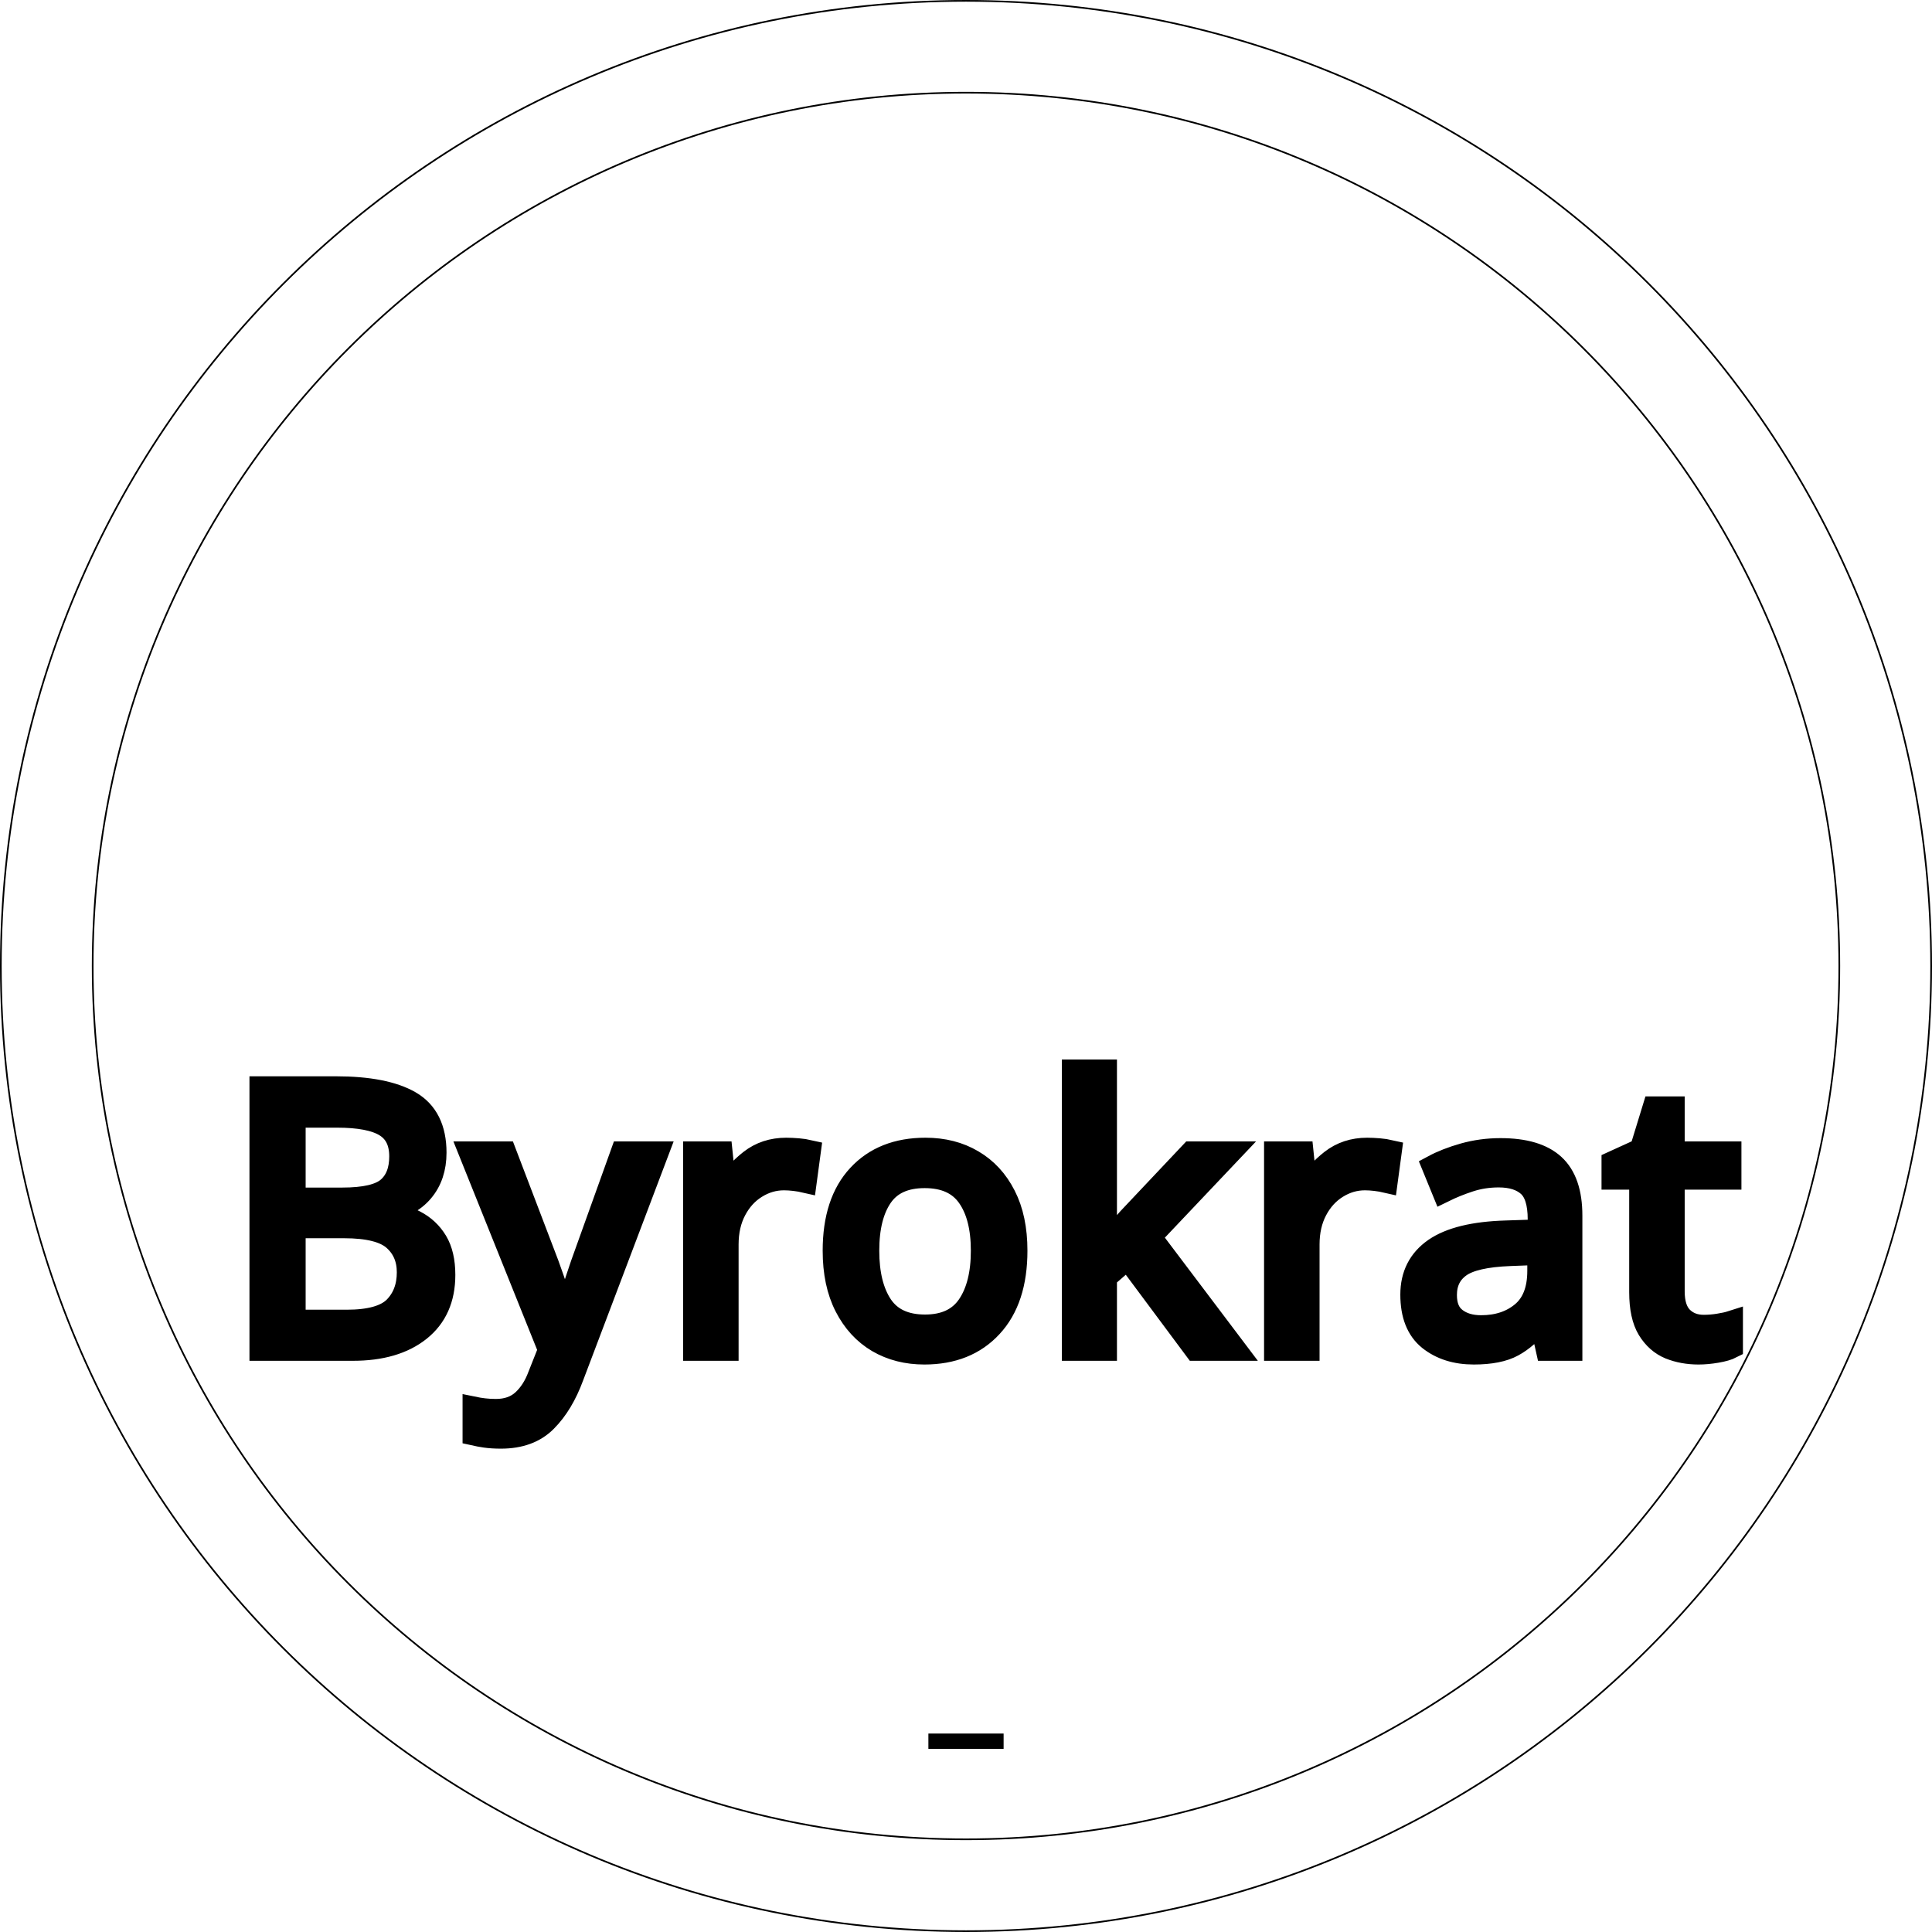
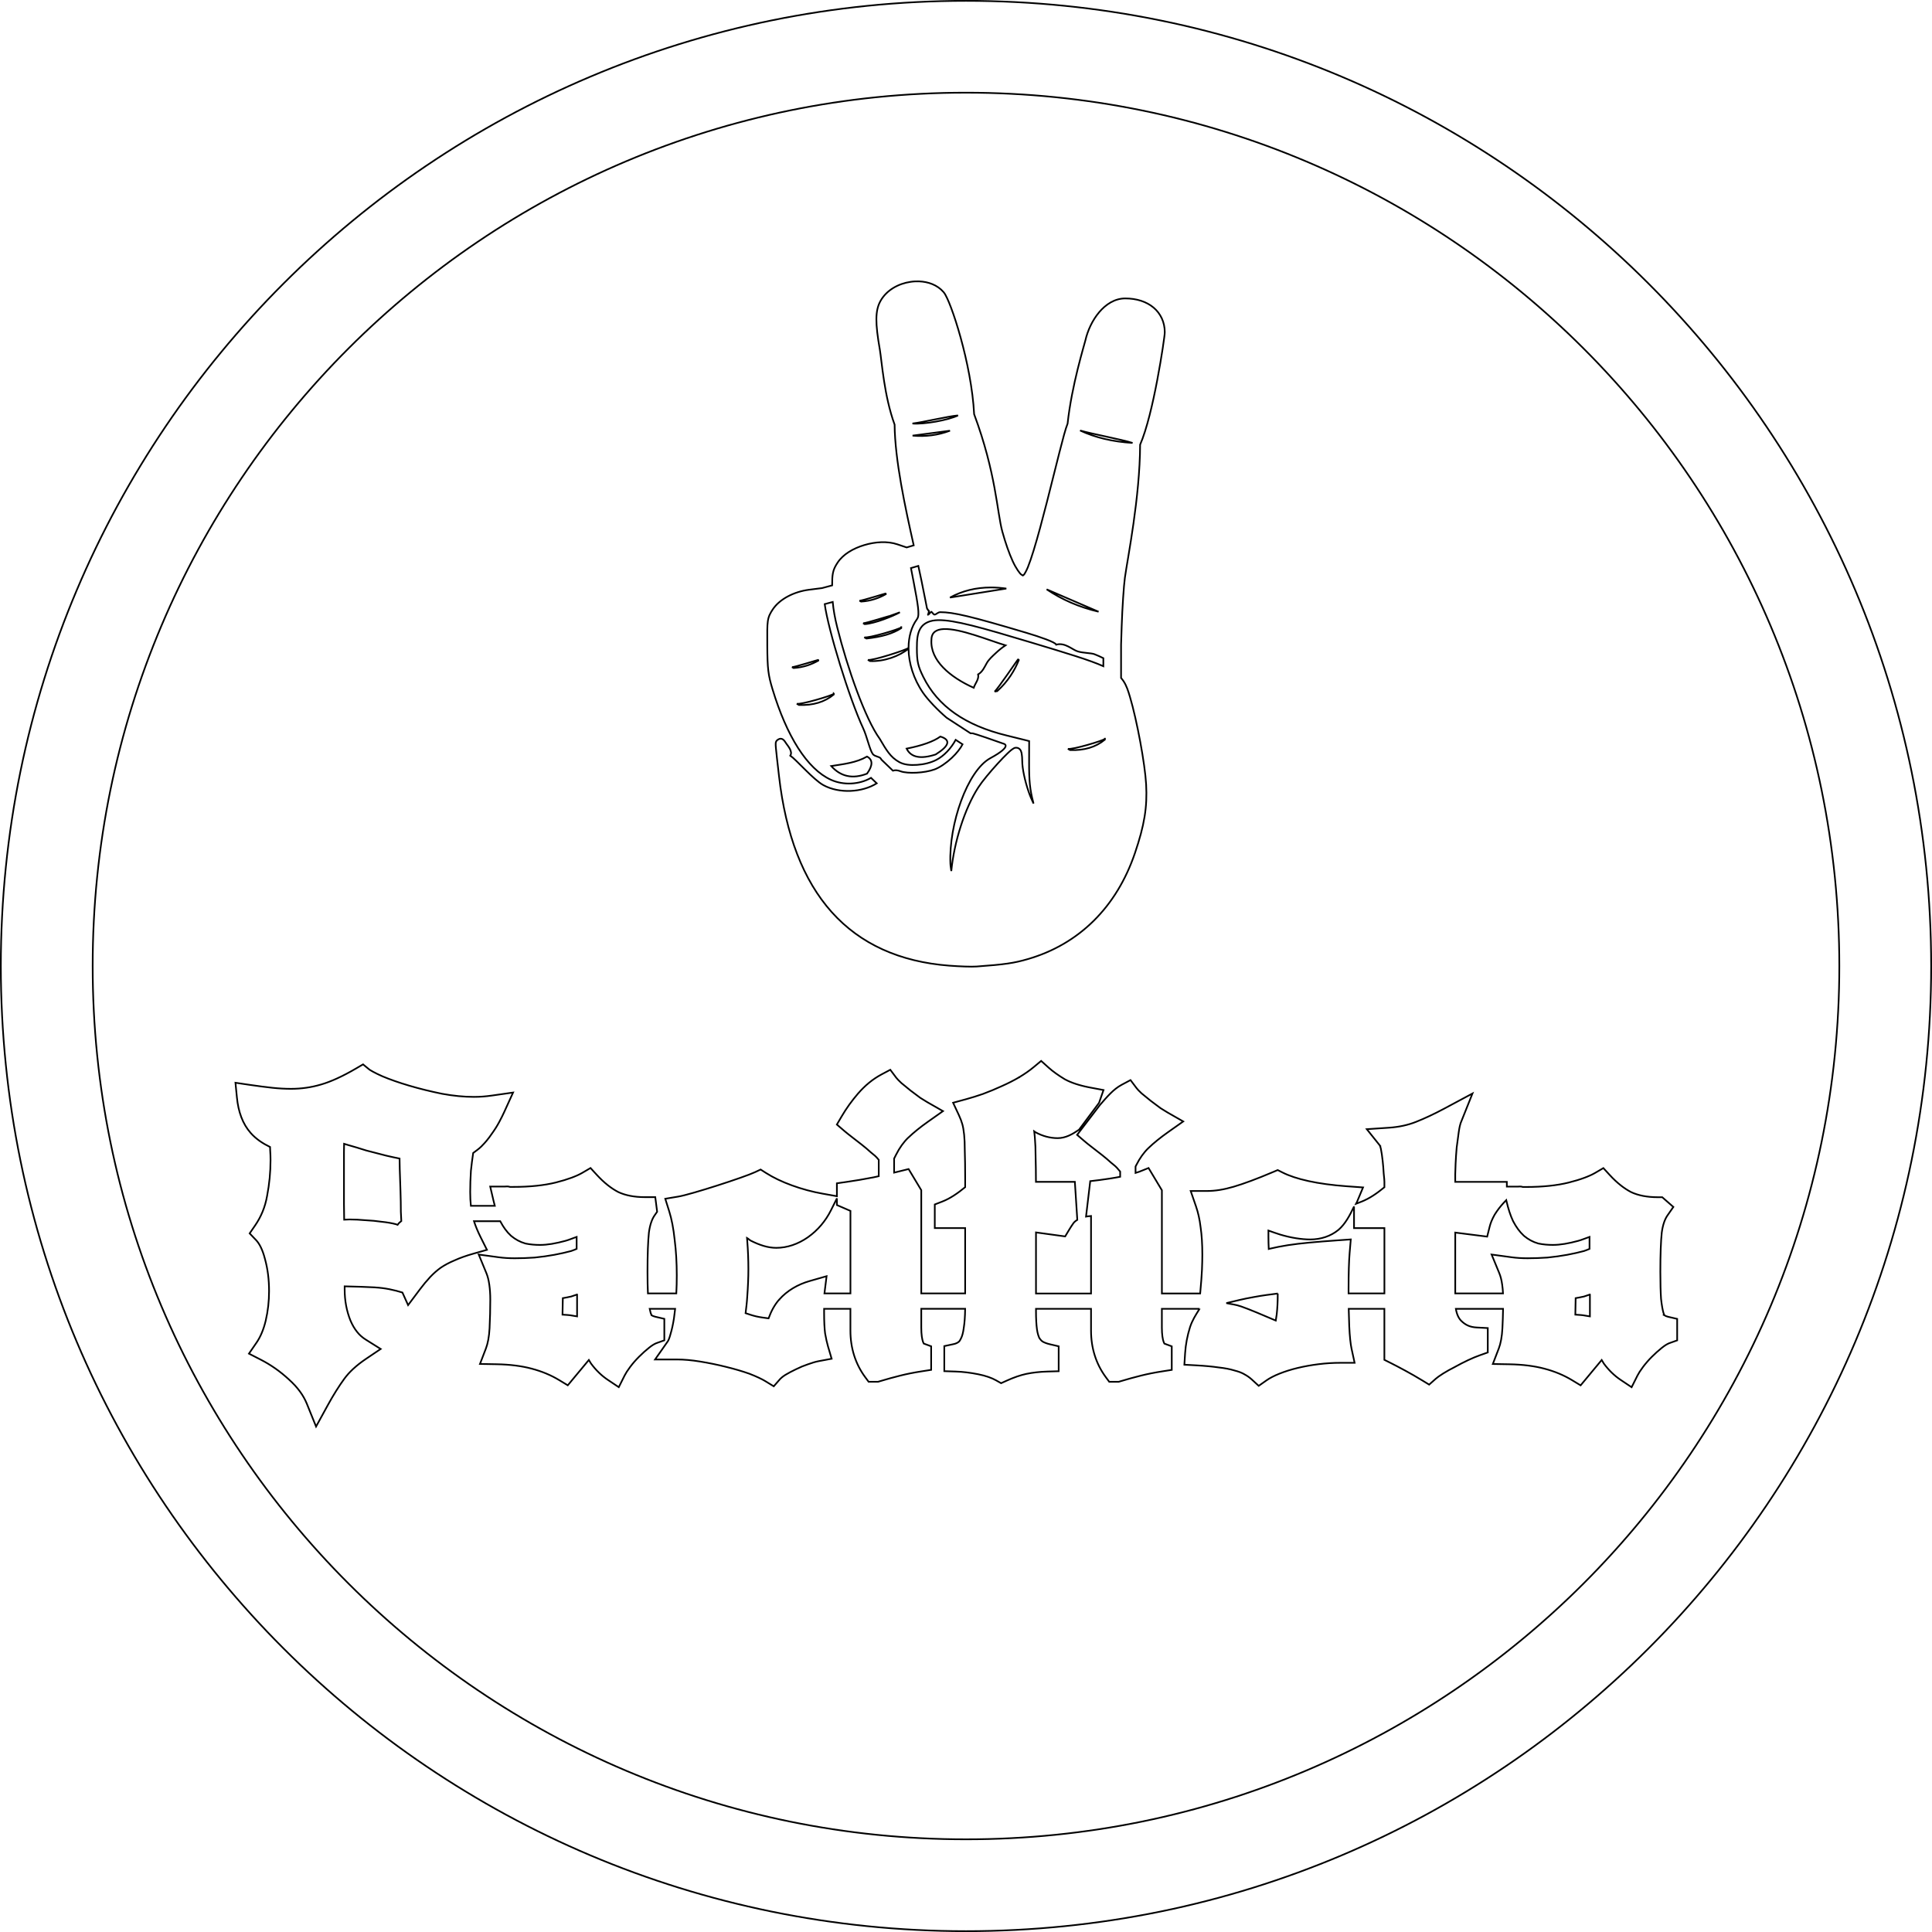
<svg xmlns="http://www.w3.org/2000/svg" version="1.2" viewBox="0 0 219.213 219.213" width="58mm" height="58mm" id="svg1" xml:space="preserve">
  <defs id="defs1">
    <clipPath clipPathUnits="userSpaceOnUse" id="cp1">
      <path d="m 275.5,535.5 c -143.78,0 -260,-116.22 -260,-260 0,-143.78 116.22,-260 260,-260 143.78,0 260,116.22 260,260 0,143.78 -116.22,260 -260,260 z" id="path1" />
    </clipPath>
  </defs>
  <style id="style1">
		tspan { white-space:pre } 
		.s0 { fill: none;stroke: #ff0000;stroke-miterlimit:100 } 
	</style>
  <g id="layer2">
    <g id="layer4" style="display:inline">
      <path id="path2" style="fill:none;stroke:#000000;stroke-width:0.189" d="M 219.118,109.606 A 109.512,109.512 0 0 1 109.606,219.118 109.512,109.512 0 0 1 0.095,109.606 109.512,109.512 0 0 1 109.606,0.095 109.512,109.512 0 0 1 219.118,109.606 Z" />
      <path id="circle2" style="fill:none;stroke:#000000;stroke-width:0.189" d="M 208.697,109.606 A 99.091,99.091 0 0 1 109.606,208.697 99.091,99.091 0 0 1 10.515,109.606 99.091,99.091 0 0 1 109.606,10.515 99.091,99.091 0 0 1 208.697,109.606 Z" />
    </g>
-     <text xml:space="preserve" style="display:inline;font-size:41.522px;font-family:'Didact Gothic';-inkscape-font-specification:'Didact Gothic';text-align:start;letter-spacing:0.769px;writing-mode:lr-tb;direction:ltr;text-anchor:start;fill:#de0000;fill-opacity:0.092;stroke:#000000;stroke-width:2.64;stroke-dasharray:none;stroke-opacity:1" x="25.593" y="153.083" id="text2-9">
-       <tspan id="tspan2-1" x="25.593" y="153.083" style="font-style:normal;font-variant:normal;font-weight:normal;font-stretch:normal;font-family:'New Rocker';-inkscape-font-specification:'New Rocker';letter-spacing:0.769px;fill:#000000;fill-opacity:1;stroke:#000000;stroke-width:2.64;stroke-dasharray:none;stroke-opacity:1">Byrokrat</tspan>
-     </text>
-     <path id="path5" style="display:inline;stroke-width:3.717" d="m 105.339,196.695 h 8.535 v 1.744 h -8.535 z" />
+     <path id="path3" style="font-size:41.522px;font-family:'New Rocker';-inkscape-font-specification:'New Rocker';letter-spacing:0.769px;baseline-shift:baseline;white-space:pre;display:inline;overflow:visible;opacity:1;fill:none;fill-opacity:1;stroke:#000000;stroke-width:0.189;stroke-dasharray:none;stroke-opacity:1;enable-background:accumulate;stop-color:#000000;stop-opacity:1" d="m 124.702,125.132 0.508,-1.451 -1.51,-0.283 c -1.226,-0.23 -2.183,-0.558 -2.875,-0.936 -0.758,-0.457 -1.377,-0.904 -1.842,-1.322 l -0.85,-0.764 -0.879,0.73 c -0.432,0.36 -0.972,0.739 -1.615,1.125 h -0.002 v 0.002 0.002 h -0.002 c -0.616,0.359 -1.274,0.692 -1.975,1.004 l -0.008,0.004 -0.01,0.004 c -0.685,0.316 -1.382,0.605 -2.094,0.869 -0.004,0.002 -0.008,0.004 -0.012,0.006 -0.685,0.236 -1.316,0.433 -1.883,0.588 l -1.51,0.412 0.662,1.418 c 0.168,0.36 0.294,0.698 0.383,1.01 0.081,0.284 0.155,0.682 0.205,1.18 v 0.004 l 0.002,0.004 c 0.048,0.456 0.074,1.081 0.074,1.854 v 0.023 l 0.002,0.023 c 0.027,0.779 0.041,1.791 0.041,3.027 v 1.037 c -0.843,0.688 -1.699,1.285 -2.604,1.635 l -0.844,0.326 v 2.682 h 3.447 v 7.412 h -4.98 v -11.717 l -1.439,-2.395 -0.949,0.236 c -0.223,0.056 -0.454,0.112 -0.693,0.17 v -1.592 l 0.201,-0.402 c 0.415,-0.83 0.884,-1.476 1.393,-1.963 h 0.002 c 0.605,-0.58 1.357,-1.192 2.256,-1.826 l 1.693,-1.195 -1.801,-1.029 c -0.146,-0.084 -0.424,-0.255 -0.779,-0.482 -0.342,-0.263 -0.706,-0.536 -1.094,-0.82 l -0.016,-0.012 c -0.007,-0.005 -0.012,-0.01 -0.019,-0.016 -0.354,-0.279 -0.695,-0.56 -1.023,-0.838 -0.284,-0.262 -0.486,-0.479 -0.57,-0.592 l -0.678,-0.904 -0.998,0.531 c -0.988,0.527 -1.878,1.262 -2.662,2.172 l -0.002,0.002 h -0.002 c -0.711,0.829 -1.324,1.682 -1.838,2.559 l -0.559,0.951 0.838,0.719 c 0.225,0.193 0.515,0.424 0.885,0.709 0.356,0.274 0.727,0.561 1.111,0.863 0.364,0.286 0.697,0.568 1.002,0.848 l 0.043,0.039 0.045,0.035 c 0.32,0.246 0.53,0.446 0.592,0.518 l 0.236,0.275 v 1.855 c -0.179,0.04 -0.363,0.08 -0.549,0.121 -0.003,6.5e-4 -0.005,9.6e-4 -0.008,0.002 -1.103,0.215 -2.125,0.388 -3.059,0.521 l -1.133,0.162 v 1.465 l -1.627,-0.291 c -1.169,-0.208 -2.328,-0.52 -3.477,-0.938 -1.143,-0.416 -2.122,-0.888 -2.939,-1.408 l -0.611,-0.391 -0.658,0.309 c -1.203,0.565 -7.239,2.52 -8.666,2.758 l -1.496,0.25 0.455,1.447 c 0.27,0.859 0.478,1.925 0.609,3.188 l 0.002,0.016 0.002,0.016 c 0.158,1.238 0.238,2.581 0.238,4.027 0,0.701 -0.017,1.383 -0.051,2.047 h -3.223 c -0.03,-0.667 -0.047,-1.488 -0.047,-2.463 0,-1.986 0.06,-3.482 0.16,-4.447 0.12,-0.898 0.359,-1.534 0.643,-1.941 l 0.291,-0.418 -0.213,-1.654 h -1.162 c -1.256,0 -2.251,-0.213 -3.027,-0.576 -0.795,-0.412 -1.612,-1.047 -2.436,-1.945 l -0.721,-0.785 -0.92,0.539 c -0.632,0.371 -1.652,0.762 -3.016,1.104 -1.3,0.325 -2.914,0.5 -4.828,0.5 h -0.369 c -0.275,-0.087 -0.407,-0.041 -0.586,-0.041 h -1.664 l 0.379,1.619 c 0.046,0.196 0.093,0.387 0.143,0.57 h -2.715 c -0.049,-0.471 -0.076,-0.998 -0.076,-1.576 0,-0.767 0.027,-1.565 0.08,-2.391 0.065,-0.665 0.158,-1.345 0.258,-2.029 0.319,-0.24 0.648,-0.462 0.936,-0.75 0.437,-0.437 0.82,-0.9 1.146,-1.387 0.33,-0.452 0.623,-0.909 0.871,-1.375 0.231,-0.433 0.422,-0.814 0.576,-1.154 l 0.998,-2.193 -2.387,0.34 c -0.361,0.052 -0.706,0.09 -1.035,0.115 -0.324,0.025 -0.663,0.039 -1.02,0.039 -1.127,0 -2.335,-0.117 -3.621,-0.354 h -0.002 c -1.313,-0.269 -2.556,-0.576 -3.727,-0.922 -1.175,-0.347 -2.189,-0.704 -3.041,-1.064 l -0.006,-0.004 h -0.002 -0.002 -0.002 l -0.002,-0.002 c -0.829,-0.364 -1.389,-0.698 -1.467,-0.762 l -0.709,-0.582 -0.793,0.465 c -1.54,0.903 -2.88,1.506 -3.977,1.822 l -0.004,0.002 h -0.004 c -1.096,0.324 -2.225,0.486 -3.404,0.486 -0.669,0 -1.37,-0.039 -2.102,-0.117 -0.754,-0.081 -1.596,-0.19 -2.523,-0.326 l -1.67,-0.246 0.166,1.682 c 0.157,1.601 0.646,2.99 1.574,4.029 0.614,0.688 1.372,1.185 2.186,1.578 0.002,0.109 0.012,0.218 0.012,0.326 v 0.047 l 0.004,0.047 c 0.025,0.356 0.037,0.712 0.037,1.068 0,1.355 -0.129,2.709 -0.391,4.068 l -0.002,0.01 -0.002,0.01 c -0.218,1.234 -0.668,2.332 -1.365,3.342 l -0.609,0.885 0.742,0.777 c 0.357,0.374 0.733,1.072 1.002,2.148 l 0.004,0.014 0.004,0.014 c 0.298,1.093 0.451,2.289 0.451,3.598 0,1.147 -0.127,2.261 -0.381,3.352 v 0.002 c -0.247,1.033 -0.605,1.857 -1.047,2.498 l -0.854,1.24 1.34,0.686 c 1.135,0.58 2.197,1.324 3.193,2.244 l 0.006,0.006 0.006,0.006 c 0.987,0.888 1.643,1.801 2.027,2.752 l 1.043,2.58 1.338,-2.441 c 0.614,-1.121 1.236,-2.112 1.861,-2.973 0.552,-0.759 1.361,-1.519 2.453,-2.256 l 1.68,-1.133 -1.717,-1.078 c -0.713,-0.448 -1.279,-1.127 -1.721,-2.168 -0.43,-1.079 -0.65,-2.243 -0.65,-3.525 v -0.336 c 1.185,0.031 2.383,0.058 3.422,0.117 l 0.002,0.004 c 1.206,0.067 2.205,0.298 3.131,0.582 l 0.643,1.428 1.342,-1.789 c 0.389,-0.519 0.773,-0.98 1.15,-1.383 l 0.002,-0.004 c 0.384,-0.408 0.786,-0.761 1.207,-1.066 0.44,-0.299 0.949,-0.574 1.535,-0.818 l 0.021,-0.008 0.02,-0.01 c 0.586,-0.269 1.299,-0.525 2.133,-0.76 l 1.537,-0.434 -0.713,-1.428 c -0.331,-0.662 -0.582,-1.271 -0.758,-1.82 h 2.979 l 0.006,0.012 0.014,0.023 c 0.329,0.626 0.713,1.167 1.189,1.604 l 0.023,0.021 0.023,0.019 c 0.46,0.383 0.991,0.675 1.562,0.838 l 0.051,0.014 0.053,0.012 c 0.509,0.102 1.04,0.148 1.588,0.148 0.848,0 1.783,-0.165 2.877,-0.461 0.444,-0.12 0.852,-0.306 1.283,-0.451 v 1.359 c -0.211,0.082 -0.356,0.162 -0.623,0.244 -0.563,0.153 -1.199,0.298 -1.91,0.43 -0.7,0.13 -1.446,0.233 -2.234,0.312 -0.767,0.053 -1.52,0.08 -2.258,0.08 -0.669,0 -1.274,-0.04 -1.814,-0.113 l -2.271,-0.309 0.873,2.119 c 0.143,0.347 0.256,0.777 0.326,1.295 l 0.002,0.004 v 0.006 c 0.073,0.512 0.111,1.072 0.111,1.682 0,1.085 -0.028,2.171 -0.082,3.256 -0.051,0.981 -0.204,1.751 -0.412,2.291 l -0.676,1.76 1.885,0.033 c 1.52,0.026 2.843,0.198 3.961,0.496 h 0.004 l 0.002,0.002 c 1.16,0.303 2.202,0.738 3.139,1.305 l 0.971,0.588 2.395,-2.881 c 0.092,0.136 0.143,0.278 0.242,0.412 0.549,0.743 1.186,1.368 1.908,1.85 l 1.242,0.83 0.67,-1.338 c 0.114,-0.227 0.323,-0.56 0.623,-0.961 0.293,-0.39 0.624,-0.773 0.998,-1.146 0.384,-0.384 0.763,-0.725 1.137,-1.023 l 0.004,-0.002 0.004,-0.004 c 0.361,-0.293 0.661,-0.459 0.857,-0.529 l 0.875,-0.312 v -2.438 l -1.021,-0.238 c -0.203,-0.047 -0.322,-0.107 -0.414,-0.16 0.001,-0.003 -0.047,-0.063 -0.113,-0.26 -0.039,-0.132 -0.078,-0.292 -0.115,-0.48 h 2.893 c -0.039,0.374 -0.085,0.734 -0.137,1.08 -0.103,0.668 -0.23,1.247 -0.373,1.725 l -0.008,0.029 -0.008,0.029 c -0.116,0.463 -0.257,0.749 -0.299,0.809 l -1.455,2.078 h 2.535 c 0.742,0 1.602,0.075 2.57,0.232 0.988,0.16 1.964,0.36 2.924,0.6 h 0.004 l 0.004,0.002 c 0.976,0.238 1.863,0.499 2.666,0.783 0.807,0.313 1.425,0.607 1.816,0.846 l 0.947,0.58 0.732,-0.838 c 0.067,-0.076 0.27,-0.253 0.582,-0.455 0.368,-0.22 0.763,-0.431 1.188,-0.631 l 0.016,-0.006 0.014,-0.008 c 0.446,-0.223 0.887,-0.406 1.322,-0.551 l 0.02,-0.006 0.02,-0.008 c 0.471,-0.173 0.887,-0.291 1.24,-0.357 l 1.434,-0.268 -0.412,-1.4 c -0.117,-0.396 -0.228,-0.896 -0.33,-1.475 -0.07,-0.544 -0.113,-1.336 -0.113,-2.348 v -0.443 h 2.986 v 2.477 c 0,1.958 0.56,3.768 1.67,5.27 l 0.396,0.533 h 1.066 l 0.186,-0.055 c 0.812,-0.244 1.596,-0.46 2.35,-0.648 0.732,-0.183 1.524,-0.342 2.375,-0.475 l 1.117,-0.174 V 152.757 l -0.842,-0.311 c -0.013,-0.023 -0.039,-0.077 -0.082,-0.193 -0.101,-0.273 -0.197,-0.83 -0.197,-1.607 v -2.145 h 4.979 c -0.012,0.883 -0.067,1.592 -0.148,2.104 l -0.004,0.025 -0.004,0.025 c -0.07,0.585 -0.2,0.99 -0.311,1.197 l -0.016,0.031 -0.016,0.031 c -0.115,0.246 -0.209,0.327 -0.26,0.359 l -0.023,0.016 -0.025,0.016 c -0.112,0.079 -0.271,0.155 -0.516,0.207 l -1.043,0.223 v 2.844 l 1.279,0.041 c 0.805,0.025 1.658,0.126 2.562,0.307 0.869,0.174 1.544,0.417 2.02,0.686 l 0.584,0.33 0.611,-0.277 c 0.844,-0.384 1.6,-0.64 2.258,-0.781 0.716,-0.148 1.51,-0.238 2.383,-0.264 l 1.281,-0.037 v -2.826 l -1.018,-0.238 c -0.351,-0.083 -0.606,-0.189 -0.797,-0.295 -0.143,-0.1 -0.262,-0.228 -0.375,-0.398 -0.103,-0.221 -0.209,-0.539 -0.273,-0.992 -0.071,-0.523 -0.111,-1.214 -0.111,-2.055 v -0.277 h 6.246 v 2.479 c 0,1.958 0.56,3.766 1.67,5.268 l 0.396,0.535 h 1.066 l 0.186,-0.055 c 0.812,-0.244 1.596,-0.46 2.35,-0.648 0.732,-0.183 1.524,-0.342 2.375,-0.475 l 1.115,-0.174 v -2.672 l -0.84,-0.311 c -0.012,-0.022 -0.039,-0.076 -0.082,-0.193 -0.101,-0.273 -0.199,-0.83 -0.199,-1.607 v -2.146 h 4.182 l -0.014,0.145 0.023,-0.006 c -0.369,0.588 -0.74,1.17 -0.99,1.922 l -0.004,0.012 -0.004,0.012 c -0.306,0.978 -0.492,1.956 -0.555,2.926 l -0.086,1.33 1.332,0.072 c 0.994,0.054 1.843,0.134 2.535,0.236 l 0.023,0.004 0.023,0.002 c 0.687,0.076 1.264,0.19 1.719,0.326 l 0.029,0.01 0.029,0.008 c 0.463,0.116 0.823,0.258 1.078,0.404 l 0.016,0.012 0.018,0.01 c 0.323,0.172 0.602,0.369 0.85,0.596 l 0.785,0.719 0.869,-0.613 c 0.363,-0.256 0.854,-0.518 1.473,-0.766 0.627,-0.251 1.313,-0.468 2.061,-0.648 0.751,-0.181 1.546,-0.325 2.387,-0.43 0.834,-0.104 1.652,-0.156 2.453,-0.156 h 1.637 l -0.348,-1.6 c -0.109,-0.501 -0.208,-1.383 -0.262,-2.561 v -0.002 c -0.027,-0.611 -0.047,-1.266 -0.06,-1.963 h 4.047 v 5.787 l 0.729,0.365 c 0.423,0.212 0.967,0.496 1.623,0.852 0.645,0.349 1.277,0.712 1.895,1.088 l 0.834,0.508 0.729,-0.648 c 0.163,-0.145 0.458,-0.363 0.861,-0.615 0.405,-0.253 0.839,-0.495 1.303,-0.727 l 0.025,-0.014 0.025,-0.014 c 0.473,-0.263 0.958,-0.513 1.459,-0.75 0.491,-0.233 0.948,-0.422 1.369,-0.57 l 0.881,-0.312 v -2.766 l -1.25,-0.066 c -0.764,-0.04 -1.281,-0.275 -1.783,-0.773 -0.267,-0.282 -0.483,-0.702 -0.59,-1.344 h 5.357 c -0.012,0.736 -0.037,1.471 -0.074,2.207 -0.051,0.981 -0.204,1.751 -0.412,2.291 l -0.676,1.76 1.885,0.033 c 1.52,0.026 2.843,0.198 3.961,0.496 h 0.004 l 0.002,0.002 c 1.16,0.303 2.202,0.738 3.139,1.305 l 0.971,0.588 2.395,-2.881 c 0.092,0.136 0.143,0.278 0.242,0.412 0.549,0.743 1.186,1.368 1.908,1.85 l 1.242,0.83 0.67,-1.338 c 0.114,-0.227 0.323,-0.56 0.623,-0.961 0.293,-0.39 0.624,-0.773 0.998,-1.146 0.384,-0.384 0.763,-0.725 1.137,-1.023 l 0.004,-0.002 0.004,-0.004 c 0.361,-0.293 0.661,-0.459 0.857,-0.529 l 0.875,-0.312 v -2.438 l -1.021,-0.236 c -0.203,-0.047 -0.32,-0.107 -0.412,-0.16 0.003,-4e-4 -0.048,-0.059 -0.115,-0.26 -0.102,-0.347 -0.204,-0.901 -0.281,-1.613 -0.051,-0.751 -0.08,-1.777 -0.08,-3.074 0,-1.986 0.06,-3.482 0.16,-4.447 0.12,-0.898 0.359,-1.534 0.643,-1.941 l 0.674,-0.969 -1.262,-1.104 h -0.496 c -1.256,0 -2.251,-0.213 -3.027,-0.576 -0.795,-0.412 -1.612,-1.047 -2.436,-1.945 l -0.721,-0.785 -0.92,0.539 c -0.632,0.371 -1.651,0.762 -3.016,1.104 -1.3,0.325 -2.914,0.5 -4.828,0.5 h -0.369 c -0.275,-0.087 -0.407,-0.041 -0.586,-0.041 h -1.234 v -0.539 h -5.855 v -0.881 c 0,-0.2 0.014,-0.611 0.041,-1.184 v -0.002 c 0.027,-0.587 0.068,-1.189 0.121,-1.805 v -0.002 c -1e-5,-7.7e-4 4e-5,-0.005 0,-0.006 v -0.002 c 0.08,-0.638 0.161,-1.239 0.24,-1.797 0.076,-0.529 0.174,-0.898 0.209,-0.984 l 1.346,-3.363 -3.193,1.709 c -1.153,0.617 -2.229,1.121 -3.225,1.514 -0.914,0.361 -1.926,0.583 -3.051,0.658 l -2.521,0.168 1.477,1.846 h -0.002 v 0.002 0.002 c 0.004,0.025 0.087,0.188 0.129,0.414 l 0.002,0.008 v 0.008 c 0.073,0.365 0.138,0.797 0.189,1.291 v 0.004 l 0.002,0.004 c 0.053,0.474 0.091,0.948 0.117,1.422 l 0.004,0.041 0.004,0.041 c 0.052,0.447 0.074,0.771 0.074,0.883 v 0.623 c -0.843,0.688 -1.697,1.285 -2.602,1.635 l -0.641,0.248 c 0.03,-0.07 0.081,-0.099 0.111,-0.17 l 0.709,-1.693 -1.832,-0.131 c -3.364,-0.242 -5.83,-0.816 -7.305,-1.564 l -0.547,-0.277 -0.566,0.24 c -1.798,0.763 -3.283,1.313 -4.426,1.65 -1.119,0.331 -2.128,0.486 -3.029,0.486 h -1.852 l 0.604,1.75 c 0.243,0.704 0.417,1.482 0.518,2.34 l 0.002,0.019 0.004,0.019 c 0.126,0.858 0.193,1.891 0.193,3.088 0,0.503 -0.014,1.081 -0.041,1.73 -0.026,0.596 -0.093,1.494 -0.203,2.672 l -0.002,0.012 h -4.342 v -11.715 l -1.514,-2.523 -1.043,0.418 c -0.107,0.043 -0.263,0.091 -0.432,0.141 v -0.725 l 0.066,-0.133 c 0.415,-0.83 0.884,-1.474 1.393,-1.961 l 0.002,-0.002 c 0.605,-0.58 1.357,-1.192 2.256,-1.826 l 1.693,-1.195 -1.799,-1.029 c -0.146,-0.084 -0.426,-0.255 -0.781,-0.482 -0.342,-0.263 -0.706,-0.536 -1.094,-0.82 l -0.016,-0.012 c -0.007,-0.005 -0.012,-0.01 -0.019,-0.016 -0.349,-0.275 -0.685,-0.549 -1.01,-0.822 l -0.006,-0.006 c -0.291,-0.267 -0.49,-0.487 -0.576,-0.602 l -0.68,-0.904 -0.998,0.531 c -0.969,0.517 -1.693,1.406 -2.466,2.29 l -2.595,3.395 0.836,0.717 c 0.225,0.193 0.515,0.424 0.885,0.709 0.356,0.274 0.727,0.561 1.111,0.863 0.364,0.286 0.697,0.57 1.002,0.85 l 0.043,0.037 0.045,0.035 c 0.32,0.246 0.53,0.448 0.592,0.52 l 0.371,0.434 v 0.59 c -0.405,0.077 -0.823,0.151 -1.266,0.217 h -0.004 -0.002 c -0.694,0.107 -1.403,0.201 -2.125,0.281 l -0.476,4.01 c 0.131,-0.031 0.401,-0.029 0.568,-0.053 v -3e-5 8.789 h -6.246 v -6.93 l 3.309,0.453 0.447,-0.746 c 0.149,-0.249 0.313,-0.501 0.49,-0.754 0.069,-0.098 0.201,-0.231 0.441,-0.379 l -0.277,-4.313 h -4.416 c -0.003,-1.054 -0.012,-2.026 -0.037,-2.793 -10e-4,-0.851 -0.029,-1.594 -0.086,-2.238 -0.013,-0.275 -0.058,-0.477 -0.082,-0.721 0.048,0.03 0.08,0.083 0.129,0.111 l 0.019,0.012 0.021,0.01 c 0.779,0.425 1.634,0.66 2.5,0.66 0.903,0 1.669,-0.436 2.424,-0.957 z m -85.66,4.651 c 0.119,0.038 0.25,0.07 0.367,0.109 l 0.031,0.01 0.031,0.01 c 0.676,0.189 1.352,0.393 2.029,0.609 l 0.029,0.008 0.029,0.01 c 0.728,0.196 1.483,0.39 2.266,0.586 0.473,0.118 1.002,0.221 1.512,0.328 0.008,0.387 0.021,0.721 0.021,1.174 v 0.021 l 0.084,2.514 c 0.027,0.818 0.041,1.578 0.041,2.281 v 0.025 0.025 c 0.017,0.451 0.035,0.729 0.053,1.057 -0.096,0.092 -0.208,0.158 -0.301,0.26 -0.049,0.049 -0.071,0.118 -0.117,0.17 -0.07,-0.019 -0.12,-0.058 -0.193,-0.076 h -0.002 c -0.484,-0.128 -1.015,-0.215 -1.596,-0.275 -0.591,-0.088 -1.205,-0.146 -1.842,-0.176 -0.63,-0.056 -1.239,-0.088 -1.824,-0.088 -0.209,0 -0.407,0.017 -0.609,0.025 -0.009,-0.58 -0.023,-1.166 -0.023,-1.736 v -3.322 -2.615 c 0,-0.306 0.01,-0.624 0.014,-0.934 z m 55.918,6.189 v 0.758 l 1.535,0.664 v 9.363 h -2.951 l 0.244,-1.955 -1.92,0.549 c -1.363,0.39 -2.55,1.091 -3.445,2.09 v 0.002 h -0.002 c -0.557,0.624 -0.931,1.364 -1.217,2.143 -0.456,-0.067 -0.868,-0.102 -1.398,-0.223 l -0.008,-0.002 c -0.505,-0.119 -0.814,-0.241 -1.201,-0.363 0.07,-0.612 0.152,-1.193 0.188,-1.883 3.9e-5,-5e-4 3.1e-5,-0.003 0,-0.004 v -0.002 c 2.05e-4,-9.1e-4 0.002,-0.005 0.002,-0.006 0.083,-1.121 0.127,-2.156 0.127,-3.1 0,-1.074 -0.043,-2.135 -0.127,-3.184 v -0.01 c -0.006,-0.116 -0.026,-0.232 -0.033,-0.348 0.155,0.087 0.294,0.242 0.451,0.32 0.999,0.499 1.93,0.805 2.873,0.805 1.258,0 2.485,-0.432 3.578,-1.193 l 0.004,-0.002 0.004,-0.004 c 1.115,-0.787 2.002,-1.828 2.619,-3.062 z m 75.945,0.201 0.018,0.076 c 0.208,0.892 0.448,1.652 0.756,2.301 l 0.012,0.025 0.014,0.023 c 0.329,0.626 0.713,1.167 1.189,1.604 l 0.023,0.021 0.023,0.019 c 0.46,0.383 0.991,0.675 1.562,0.838 l 0.051,0.014 0.053,0.012 c 0.509,0.102 1.04,0.148 1.588,0.148 0.848,0 1.783,-0.165 2.877,-0.461 0.444,-0.12 0.852,-0.306 1.283,-0.451 v 1.359 c -0.211,0.082 -0.356,0.162 -0.623,0.244 -0.563,0.153 -1.199,0.298 -1.91,0.43 -0.7,0.13 -1.446,0.233 -2.234,0.312 -0.767,0.053 -1.52,0.08 -2.258,0.08 -0.669,0 -1.274,-0.04 -1.814,-0.113 l -2.271,-0.309 0.873,2.119 c 0.143,0.347 0.256,0.777 0.326,1.295 l 0.002,0.004 v 0.006 c 0.044,0.311 0.076,0.64 0.094,0.986 h -5.42 v -6.902 l 3.621,0.459 0.285,-1.137 c 0.103,-0.413 0.287,-0.864 0.562,-1.35 0.312,-0.501 0.654,-0.949 1.027,-1.346 z m -17.271,0.723 v 2.451 h 3.447 v 7.41 h -4.068 c -5.6e-4,-0.154 0,-0.311 0,-0.469 0,-1.835 0.044,-3.224 0.121,-4.121 l 0.131,-1.537 -1.539,0.107 c -1.198,0.084 -2.245,0.168 -3.145,0.252 -0.907,0.085 -1.735,0.183 -2.486,0.299 l -0.004,0.002 h -0.004 c -0.72,0.115 -1.387,0.245 -2.006,0.393 l -0.008,0.002 -0.008,0.002 c -0.037,0.009 -0.072,0.024 -0.109,0.033 -0.021,-0.47 -0.035,-0.94 -0.035,-1.41 v -0.686 c 0.437,0.157 0.875,0.311 1.312,0.449 l 0.01,0.004 0.01,0.002 c 0.606,0.182 1.204,0.321 1.793,0.414 0.579,0.091 1.114,0.141 1.617,0.141 1.187,0 2.324,-0.362 3.207,-1.092 l 0.012,-0.012 0.014,-0.01 c 0.729,-0.634 1.247,-1.588 1.738,-2.625 z m -8.658,9.873 v 0.184 c 0,0.757 -0.038,1.482 -0.115,2.178 -0.024,0.208 -0.078,0.481 -0.109,0.705 -1.433,-0.61 -2.909,-1.248 -3.918,-1.598 -0.697,-0.242 -1.133,-0.25 -1.684,-0.383 1.003,-0.242 1.992,-0.492 3.094,-0.682 l 0.012,-0.002 0.01,-0.002 c 1.039,-0.197 1.85,-0.288 2.711,-0.4 z m -79.498,0.111 v 2.486 c -0.347,-0.046 -0.761,-0.149 -1.074,-0.162 h -0.002 c -0.197,-0.009 -0.384,-0.028 -0.578,-0.039 l 0.035,-1.873 c 0.318,-0.065 0.588,-0.092 0.943,-0.184 l 0.023,-0.006 0.021,-0.008 c 0.204,-0.06 0.423,-0.149 0.631,-0.215 z m 114.92,0 v 2.486 c -0.347,-0.046 -0.761,-0.149 -1.074,-0.162 h -0.002 c -0.197,-0.009 -0.384,-0.028 -0.578,-0.039 l 0.035,-1.873 c 0.318,-0.065 0.588,-0.092 0.943,-0.184 l 0.023,-0.006 0.021,-0.008 c 0.204,-0.06 0.423,-0.149 0.631,-0.215 z" />
+     <path id="path5" style="baseline-shift:baseline;display:inline;overflow:visible;opacity:1;fill:none;stroke:#000000;stroke-width:0.189;stroke-dasharray:none;stroke-opacity:1;enable-background:accumulate;stop-color:#000000;stop-opacity:1" d="M 104.283 31.926 C 104.133 31.92 103.981 31.92 103.83 31.928 C 103.658 31.936 103.485 31.953 103.314 31.979 C 101.946 32.18 100.605 32.903 99.91 34.139 C 99.283 35.255 99.309 36.68 99.83 39.666 C 99.928 40.228 100.059 41.61 100.307 43.215 C 100.549 44.782 100.921 46.579 101.506 48.178 C 101.543 52.217 102.715 57.612 103.674 61.877 L 102.873 62.115 L 101.82 61.762 C 101.252 61.57 100.627 61.498 99.986 61.52 C 99.346 61.541 98.691 61.658 98.066 61.846 C 96.816 62.222 95.671 62.88 95.045 63.826 C 94.783 64.222 94.596 64.564 94.508 65.018 C 94.437 65.383 94.419 65.799 94.418 66.42 L 93.273 66.727 L 91.801 66.914 C 90.099 67.13 88.459 67.966 87.676 69.152 C 87.403 69.566 87.199 69.924 87.121 70.482 C 87.043 71.042 87.05 71.792 87.059 73.248 C 87.075 75.882 87.159 76.572 87.654 78.205 C 89.259 83.496 91.558 87.239 94.281 88.477 C 95.71 89.126 97.5 89.027 98.83 88.258 L 99.477 88.881 C 97.833 89.916 95.233 90.069 93.43 89.088 C 92.303 88.475 90.333 86.184 89.67 85.736 C 89.981 85.264 89.363 84.594 89.223 84.377 C 89.153 84.268 89.092 84.179 89.037 84.105 C 89.01 84.068 88.985 84.037 88.949 83.998 C 88.931 83.979 88.912 83.957 88.871 83.926 C 88.851 83.91 88.826 83.889 88.781 83.867 C 88.759 83.856 88.732 83.845 88.695 83.834 C 88.659 83.823 88.553 83.814 88.553 83.814 C 88.441 83.814 88.166 83.947 88.088 84.09 C 88.01 84.233 88.017 84.307 88.014 84.375 C 88.006 84.512 88.016 84.646 88.039 84.896 C 88.084 85.397 88.189 86.317 88.389 88.057 C 89.152 94.713 91.135 99.876 94.371 103.492 C 97.607 107.108 102.088 109.137 107.705 109.568 L 107.707 109.568 C 107.721 109.569 107.73 109.569 107.744 109.57 C 108.912 109.659 110.22 109.707 110.812 109.664 C 114.016 109.431 115.023 109.286 116.617 108.824 C 122.445 107.135 126.698 102.914 128.777 96.791 C 129.849 93.636 130.187 91.571 130.045 89.004 C 129.915 86.654 129.003 81.741 128.211 79.074 C 128.005 78.381 127.824 77.805 127.477 77.281 C 127.394 77.157 127.302 77.039 127.201 76.924 L 127.201 73.15 L 127.271 71.053 C 127.341 68.966 127.511 66.443 127.635 65.547 C 127.954 63.246 129.334 56.492 129.363 50.457 C 130.126 48.703 130.801 45.784 131.307 43.125 C 131.565 41.768 131.776 40.496 131.924 39.527 C 131.998 39.043 132.056 38.633 132.096 38.324 C 132.135 38.016 132.158 37.858 132.158 37.689 C 132.158 36.56 131.687 35.567 130.881 34.895 C 130.075 34.222 128.959 33.861 127.674 33.861 C 126.489 33.862 125.472 34.529 124.711 35.432 C 123.95 36.334 123.413 37.488 123.152 38.621 C 123.136 38.693 123.017 39.109 122.857 39.682 C 122.698 40.254 122.493 41.015 122.275 41.896 C 121.843 43.649 121.368 45.881 121.133 48.068 C 120.899 48.646 120.605 49.764 120.203 51.342 C 119.788 52.97 119.294 54.981 118.785 56.971 C 118.276 58.96 117.751 60.929 117.279 62.459 C 117.043 63.224 116.82 63.881 116.623 64.367 C 116.426 64.853 116.201 65.186 116.201 65.186 C 116.139 65.242 116.093 65.278 116.062 65.301 C 116.023 65.281 115.962 65.248 115.879 65.193 C 115.732 65.097 115.295 64.525 114.9 63.662 C 114.506 62.799 114.096 61.644 113.73 60.322 C 113.131 58.155 113.025 53.697 110.529 46.994 C 110.383 44.128 109.723 40.935 109.004 38.33 C 108.642 37.018 108.265 35.857 107.93 34.963 C 107.762 34.516 107.606 34.136 107.463 33.832 C 107.32 33.528 107.209 33.312 107.045 33.125 C 106.352 32.335 105.336 31.966 104.283 31.926 z M 108.699 47.137 C 107.58 47.683 104.78 48.168 103.533 48.053 C 104.771 47.907 107.555 47.23 108.699 47.137 z M 122.549 48.846 C 123.961 49.252 127.206 49.845 128.504 50.258 C 126.256 50.122 124.271 49.651 122.549 48.846 z M 107.791 48.869 C 106.444 49.377 105.029 49.563 103.547 49.428 L 107.791 48.869 z M 104.197 64.209 C 104.329 64.806 104.449 65.361 104.551 65.865 C 104.721 66.704 104.874 67.474 104.986 68.039 C 105.042 68.321 105.088 68.553 105.119 68.715 C 105.135 68.796 105.146 68.86 105.154 68.902 C 105.158 68.923 105.16 68.937 105.162 68.945 C 105.161 68.934 105.158 68.891 105.158 68.889 C 105.159 68.894 105.191 69.066 105.191 69.066 C 105.192 69.067 105.259 69.193 105.26 69.193 C 105.26 69.194 105.309 69.249 105.33 69.268 C 105.351 69.287 105.37 69.301 105.387 69.312 L 105.389 69.314 L 105.391 69.314 L 105.391 69.316 L 105.393 69.316 L 105.395 69.318 L 105.395 69.32 L 105.396 69.322 L 105.396 69.324 L 105.398 69.324 L 105.398 69.326 C 105.425 69.403 105.297 69.686 105.291 69.748 C 105.291 69.749 105.291 69.753 105.291 69.754 L 105.291 69.756 L 105.293 69.758 L 105.295 69.758 L 105.297 69.758 L 105.299 69.758 L 105.301 69.758 C 105.369 69.755 105.601 69.436 105.656 69.41 L 105.658 69.41 L 105.66 69.41 C 105.741 69.423 105.915 69.727 106.018 69.734 C 106.222 69.748 106.398 69.459 106.691 69.459 C 108.165 69.459 110.155 69.922 116.438 71.795 C 118.023 72.268 119.762 72.87 119.84 73.145 C 120.842 72.872 121.638 73.699 122.258 73.902 C 122.878 74.106 123.806 74.081 124.189 74.232 C 124.573 74.384 124.879 74.524 125.191 74.678 L 125.191 74.906 L 125.191 75.135 L 125.191 75.363 L 125.191 75.592 C 124.801 75.418 124.355 75.241 123.838 75.053 C 123.321 74.865 122.734 74.668 122.062 74.451 C 121.391 74.235 120.637 74 119.785 73.74 C 118.933 73.48 117.982 73.194 116.922 72.875 C 111.323 71.193 108.291 70.335 106.451 70.363 C 105.531 70.377 104.816 70.683 104.445 71.287 C 104.074 71.891 104.033 72.633 104.033 73.541 C 104.033 75.033 104.154 75.574 104.754 76.793 C 106.405 80.145 109.543 82.318 114.242 83.457 C 115.028 83.648 116.01 83.891 116.41 83.994 L 116.773 84.088 L 116.766 86.41 C 116.757 88.622 116.853 89.566 117.242 91.053 C 117.26 91.12 117.251 91.11 117.268 91.174 C 117.074 90.765 116.878 90.321 116.705 89.814 C 116.287 88.589 115.986 87.196 115.986 86.328 C 115.986 86.032 115.966 85.766 115.928 85.545 C 115.909 85.434 115.89 85.337 115.846 85.229 C 115.824 85.174 115.799 85.114 115.734 85.037 C 115.67 84.96 115.525 84.838 115.314 84.838 C 115.108 84.838 115.048 84.897 114.977 84.938 C 114.905 84.978 114.843 85.023 114.777 85.074 C 114.646 85.176 114.501 85.306 114.336 85.463 C 114.006 85.777 113.603 86.198 113.184 86.658 C 112.345 87.579 111.457 88.638 111.006 89.336 C 109.463 91.724 108.251 95.549 107.938 98.836 C 107.906 98.519 107.852 98.367 107.836 97.99 C 107.649 93.527 109.761 87.441 112.373 86.023 C 114.985 84.605 113.871 84.385 113.871 84.385 L 111.855 83.682 C 111.493 83.555 111.145 83.44 110.869 83.355 C 110.731 83.313 110.613 83.278 110.516 83.252 C 110.418 83.226 110.416 83.199 110.217 83.199 C 110.184 83.199 110.153 83.202 110.125 83.205 L 107.408 81.436 L 107.406 81.434 C 106.421 80.598 105.283 79.407 104.736 78.613 C 103.65 77.036 103.102 75.229 103.086 73.598 C 102.057 74.449 100.327 75.074 98.723 75.012 L 98.471 74.869 C 98.923 75.009 102.93 73.717 103.086 73.51 L 103.086 73.508 L 103.086 73.49 L 103.088 73.49 C 103.094 72.252 103.408 71.119 104.031 70.273 C 104.18 70.072 104.197 69.88 104.205 69.672 C 104.213 69.464 104.197 69.222 104.16 68.908 C 104.086 68.28 103.924 67.362 103.658 65.99 L 103.361 64.457 L 104.197 64.209 z M 112.432 66.656 C 112.998 66.656 113.581 66.697 114.182 66.781 L 107.791 67.801 C 109.186 67.038 110.733 66.657 112.432 66.656 z M 118.758 66.869 L 124.648 69.408 C 122.47 68.897 120.506 68.051 118.758 66.869 z M 100.506 67.344 L 100.506 67.42 C 99.776 67.837 98.842 68.19 97.703 68.26 L 97.523 68.158 C 97.83 68.168 100.576 67.291 100.506 67.344 z M 94.484 68.301 C 94.566 69.206 94.727 70.103 94.992 71.166 C 96.147 75.799 98.186 81.588 99.818 83.826 C 100.56 85.088 101.021 85.914 102.039 86.473 C 102.595 86.778 103.306 86.836 104.055 86.785 C 104.804 86.735 105.583 86.556 106.225 86.229 C 107.101 85.782 107.908 84.923 108.436 83.945 L 109.217 84.455 C 108.993 84.896 108.542 85.476 108.004 85.982 C 107.372 86.577 106.616 87.09 106.041 87.301 C 104.881 87.726 102.995 87.796 102.203 87.52 C 102.051 87.466 101.905 87.417 101.729 87.4 C 101.597 87.388 101.449 87.402 101.311 87.443 L 100.012 86.193 C 99.989 86.153 99.964 86.112 99.938 86.068 C 99.798 85.838 99.232 85.84 99.027 85.555 C 98.678 85.068 98.366 83.555 97.941 82.643 C 96.364 79.252 93.977 71.484 93.574 68.545 L 94.484 68.301 z M 102.104 69.475 C 101.373 69.892 99.254 70.749 98.115 70.818 L 97.938 70.717 C 98.244 70.727 100.99 69.849 100.92 69.902 L 102.104 69.475 z M 102.26 71.162 L 102.262 71.162 L 102.262 71.164 L 102.264 71.166 L 102.264 71.168 L 102.264 71.17 L 102.264 71.172 L 102.264 71.174 C 102.263 71.175 102.262 71.177 102.262 71.178 L 102.26 71.18 L 102.26 71.27 C 101.322 71.894 100.015 72.265 98.311 72.453 L 98.059 72.311 C 98.509 72.451 102.114 71.375 102.26 71.18 L 102.26 71.162 z M 107.078 71.375 C 108.919 71.289 112.153 72.639 114.088 73.223 C 113.705 73.476 113.328 73.777 112.969 74.117 C 112.61 74.458 112.21 74.799 111.955 75.25 C 111.699 75.703 111.481 76.231 110.98 76.52 C 111.109 77.059 110.645 77.532 110.482 78.039 C 107.808 76.84 105.514 74.938 105.684 72.588 C 105.692 71.75 106.241 71.414 107.078 71.375 z M 115.529 74.803 L 115.6 74.891 C 115.143 76.038 114.393 77.299 113.148 78.42 L 112.85 78.467 C 113.211 78.198 115.562 74.678 115.529 74.803 z M 92.85 74.879 L 92.85 74.955 C 92.119 75.373 91.184 75.727 90.045 75.797 L 89.867 75.695 C 90.174 75.705 92.92 74.826 92.85 74.879 z M 94.602 78.697 L 94.604 78.699 L 94.605 78.701 L 94.605 78.703 L 94.607 78.705 L 94.607 78.707 L 94.605 78.709 L 94.605 78.711 L 94.604 78.713 L 94.604 78.715 L 94.602 78.717 L 94.602 78.805 C 93.573 79.657 92.256 80.052 90.652 79.99 L 90.402 79.846 C 90.853 79.986 94.456 78.912 94.602 78.717 L 94.602 78.697 z M 106.699 83.572 C 107.909 83.945 107.732 84.622 106.166 85.604 C 104.457 86.162 103.358 85.942 102.867 84.943 C 104.653 84.588 105.929 84.131 106.699 83.572 z M 125.365 83.816 L 125.367 83.816 L 125.367 83.818 L 125.369 83.818 L 125.369 83.82 L 125.369 83.822 L 125.369 83.824 L 125.369 83.826 L 125.369 83.828 L 125.367 83.83 L 125.367 83.832 L 125.365 83.834 L 125.365 83.922 C 124.337 84.774 123.02 85.169 121.416 85.107 L 121.164 84.963 C 121.615 85.103 125.219 84.03 125.365 83.834 L 125.365 83.816 z M 98.377 85.842 C 99.047 86.201 99.047 86.848 98.377 87.781 C 96.751 88.417 95.396 88.128 94.314 86.918 C 95.722 86.698 97.154 86.545 98.377 85.842 z " />
  </g>
</svg>
